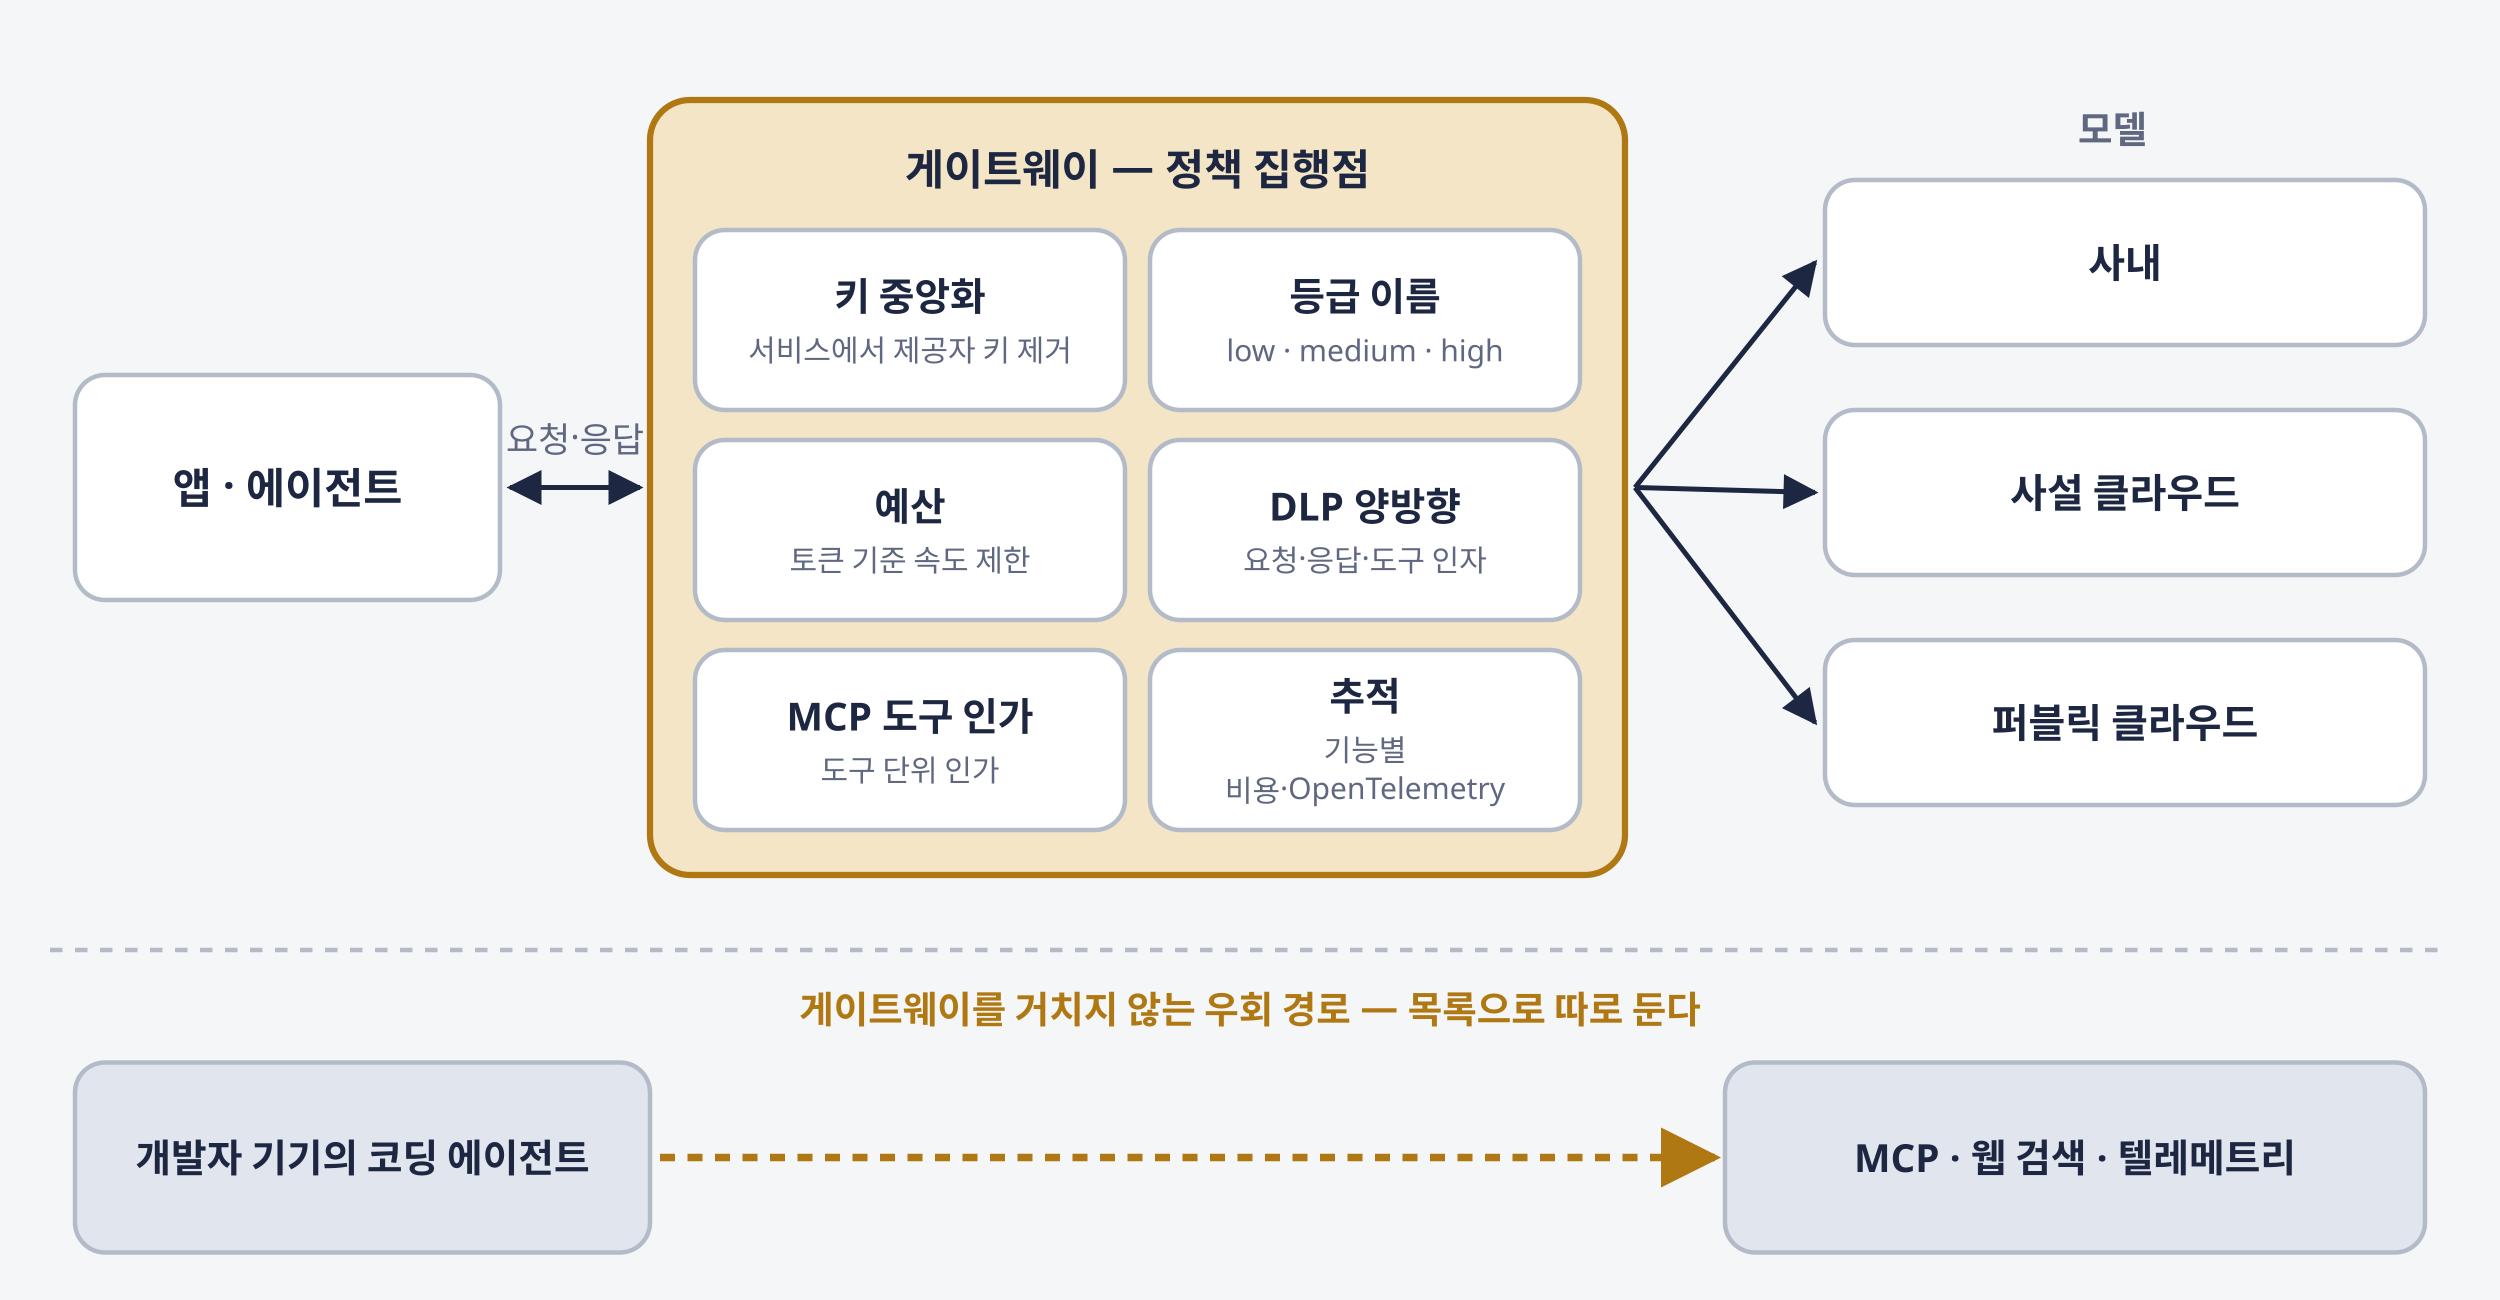
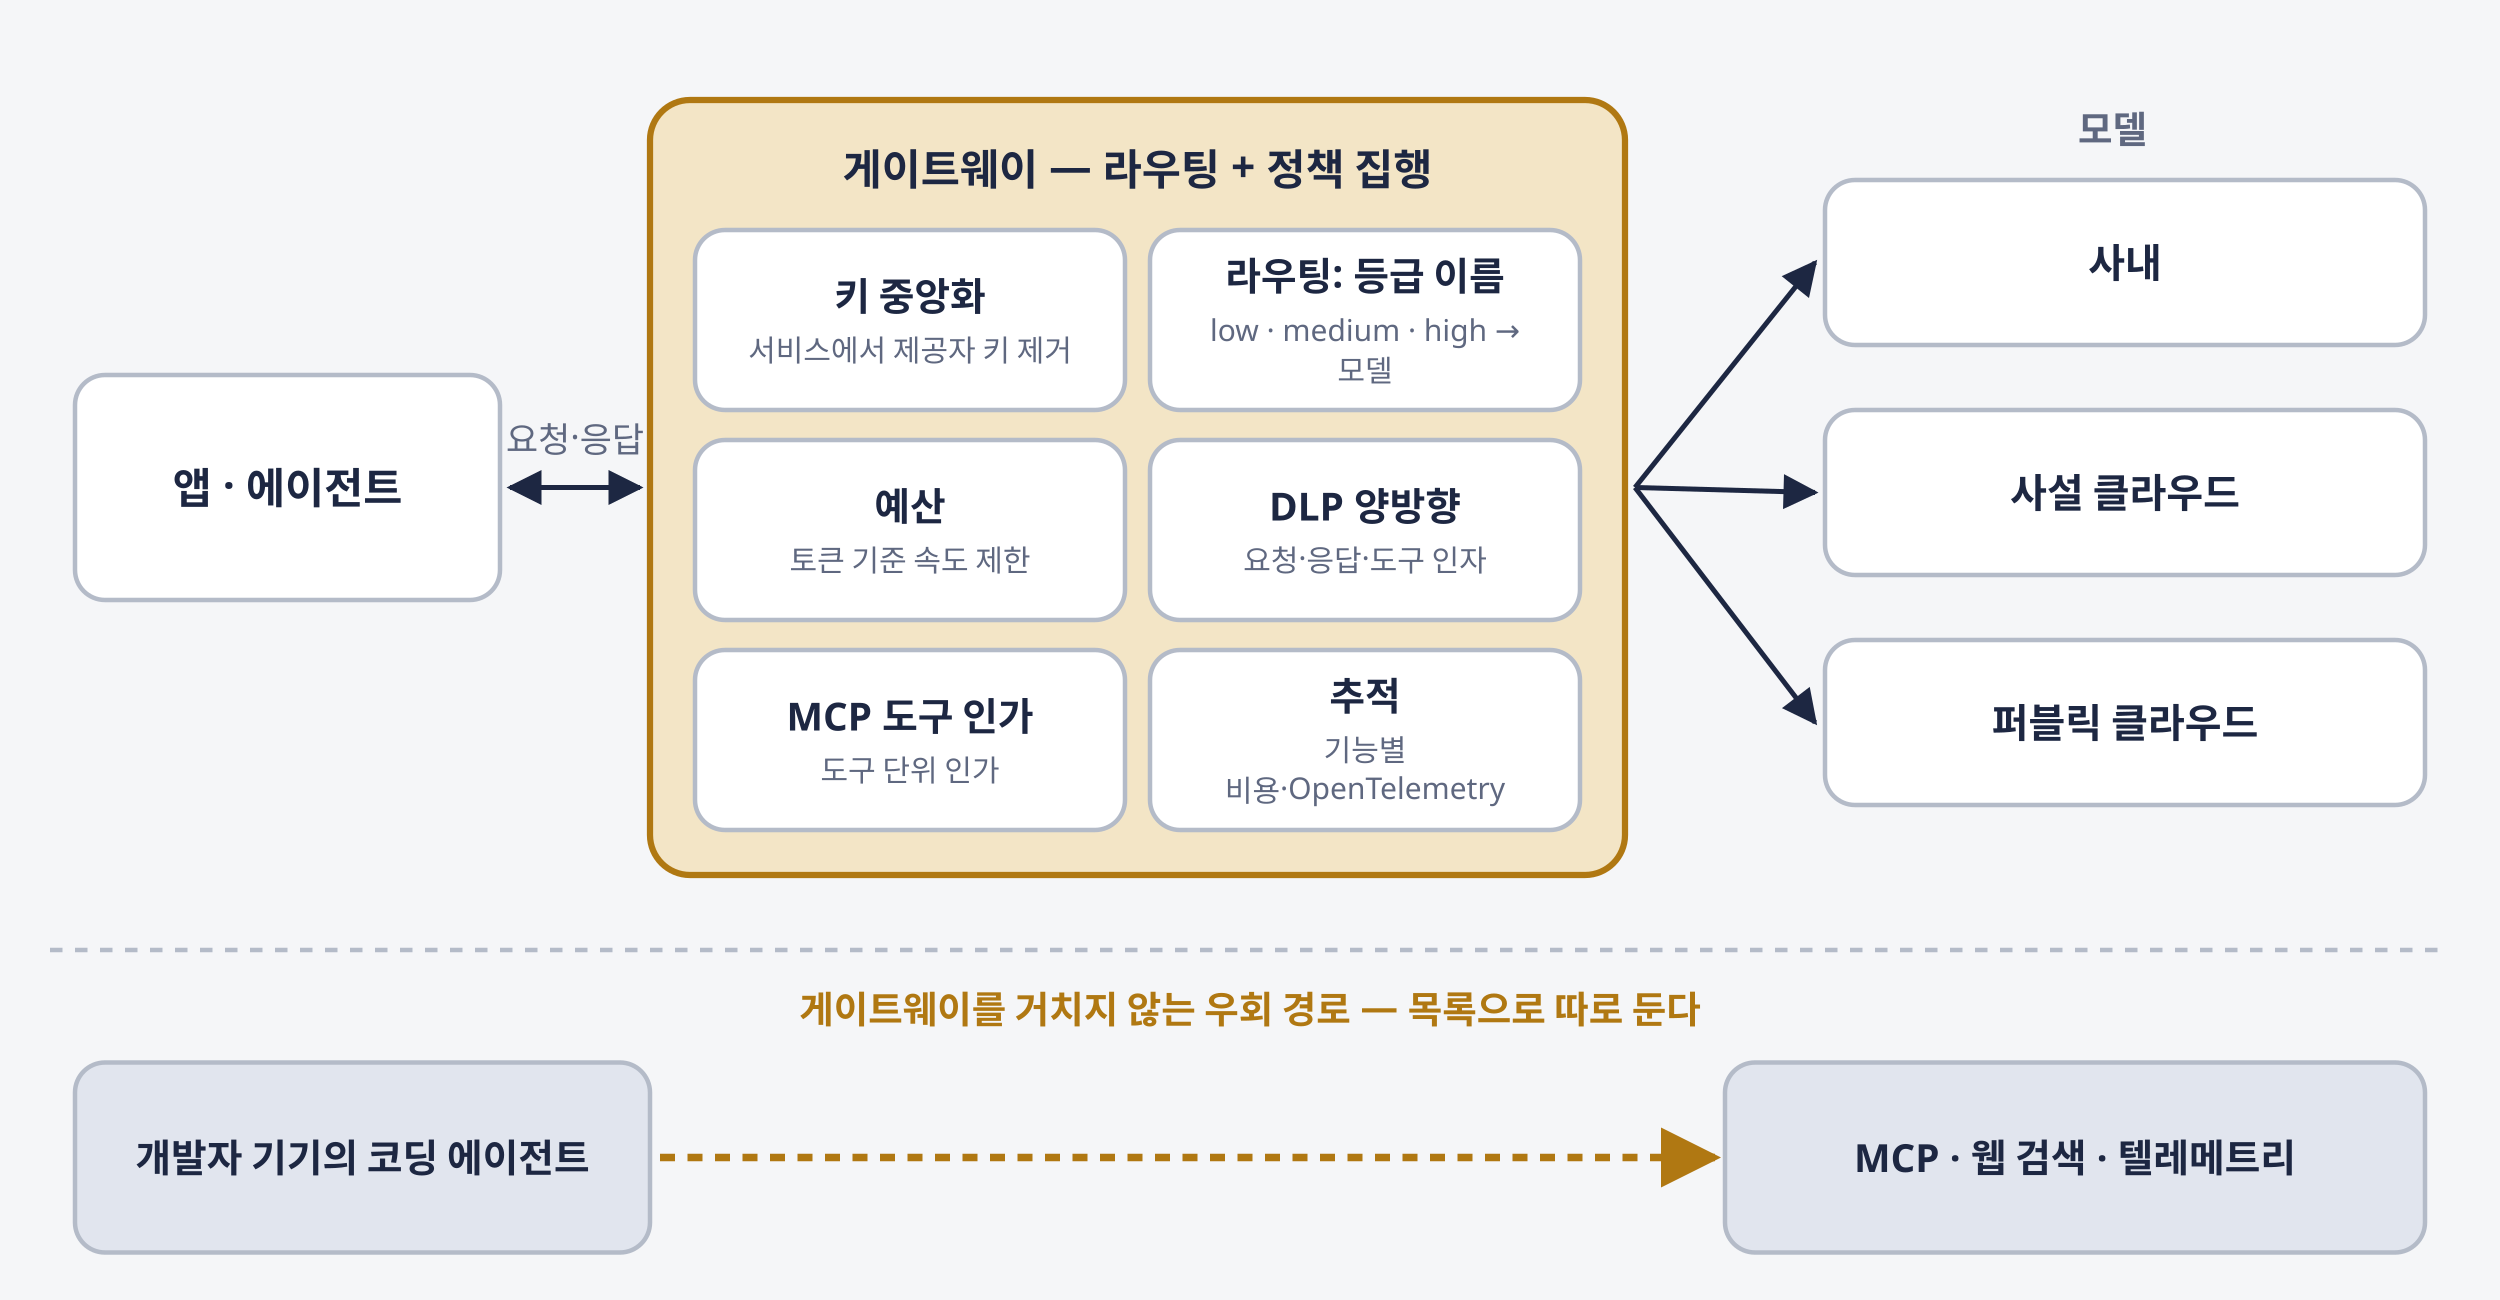
<svg xmlns="http://www.w3.org/2000/svg" viewBox="0 0 1000 520" role="img" aria-label="정책 집행점으로서의 게이트웨이와 우회 경로" font-family="Pretendard,'Apple SD Gothic Neo','Noto Sans KR',sans-serif">
  <defs>
    <marker id="mi" viewBox="0 0 10 10" refX="9" refY="5" markerWidth="7" markerHeight="7" orient="auto-start-reverse">
      <path d="M0,0L10,5L0,10z" fill="#1D2742" />
    </marker>
    <marker id="mc" viewBox="0 0 10 10" refX="9" refY="5" markerWidth="8" markerHeight="8" orient="auto-start-reverse">
      <path d="M0,0L10,5L0,10z" fill="#B07812" />
    </marker>
  </defs>
  <rect width="1000" height="520" fill="#F5F6F8" />
  <rect x="30" y="150" width="170" height="90" rx="12" fill="#FFFFFF" stroke="#B4BBC8" stroke-width="1.8" />
  <text x="115.0" y="201.4" fill="#1D2742" font-size="17" font-weight="700" text-anchor="middle">앱 · 에이전트</text>
  <rect x="260" y="40" width="390" height="310" rx="16" fill="#F3E5C6" stroke="#B07812" stroke-width="2.5" />
  <text fill="#1D2742" font-size="17" font-weight="700" text-anchor="middle" dominant-baseline="middle">
-     <tspan x="455.0" y="68.0">게이트웨이 — 정책 집행점</tspan>
+     <tspan x="455.0" y="68.0">게이트웨이 — 라우팅 + 정책 집행</tspan>
  </text>
  <rect x="278" y="92" width="172" height="72" rx="12" fill="#FFFFFF" stroke="#B4BBC8" stroke-width="1.8" />
  <text x="364.0" y="124.2" fill="#1D2742" font-size="15.5" font-weight="700" text-anchor="middle">키 중앙화</text>
  <text x="364.0" y="144.5" fill="#5F6880" font-size="12.0" font-weight="400" text-anchor="middle">서비스에서 제공자 키 제거</text>
  <rect x="460" y="92" width="172" height="72" rx="12" fill="#FFFFFF" stroke="#B4BBC8" stroke-width="1.8" />
-   <text x="546.0" y="124.2" fill="#1D2742" font-size="15.5" font-weight="700" text-anchor="middle">등급 이름</text>
-   <text x="546.0" y="144.5" fill="#5F6880" font-size="12.0" font-weight="400" text-anchor="middle">low · medium · high</text>
+   <text x="546.0" y="116.1" fill="#1D2742" font-size="15.5" font-weight="700" text-anchor="middle">라우팅: 등급 이름</text>
+   <text x="546.0" y="136.4" fill="#5F6880" font-size="12.0" font-weight="400" text-anchor="middle">low · medium · high →</text>
+   <text x="546.0" y="152.6" fill="#5F6880" font-size="12.0" font-weight="400" text-anchor="middle">모델</text>
  <rect x="278" y="176" width="172" height="72" rx="12" fill="#FFFFFF" stroke="#B4BBC8" stroke-width="1.8" />
  <text x="364.0" y="208.2" fill="#1D2742" font-size="15.5" font-weight="700" text-anchor="middle">예산</text>
  <text x="364.0" y="228.5" fill="#5F6880" font-size="12.0" font-weight="400" text-anchor="middle">토큰 기준 속도 제한</text>
  <rect x="460" y="176" width="172" height="72" rx="12" fill="#FFFFFF" stroke="#B4BBC8" stroke-width="1.8" />
  <text x="546.0" y="208.2" fill="#1D2742" font-size="15.5" font-weight="700" text-anchor="middle">DLP 양방향</text>
  <text x="546.0" y="228.5" fill="#5F6880" font-size="12.0" font-weight="400" text-anchor="middle">요청·응답·도구 인자</text>
  <rect x="278" y="260" width="172" height="72" rx="12" fill="#FFFFFF" stroke="#B4BBC8" stroke-width="1.8" />
  <text x="364.0" y="292.2" fill="#1D2742" font-size="15.5" font-weight="700" text-anchor="middle">MCP 도구 인가</text>
  <text x="364.0" y="312.5" fill="#5F6880" font-size="12.0" font-weight="400" text-anchor="middle">도구 단위 인가</text>
  <rect x="460" y="260" width="172" height="72" rx="12" fill="#FFFFFF" stroke="#B4BBC8" stroke-width="1.8" />
  <text x="546.0" y="284.1" fill="#1D2742" font-size="15.5" font-weight="700" text-anchor="middle">추적</text>
  <text x="546.0" y="304.4" fill="#5F6880" font-size="12.0" font-weight="400" text-anchor="middle">기능별</text>
  <text x="546.0" y="320.6" fill="#5F6880" font-size="12.0" font-weight="400" text-anchor="middle">비용·OpenTelemetry</text>
  <path d="M204,195 L256,195" fill="none" stroke="#1D2742" stroke-width="2" marker-end="url(#mi)" marker-start="url(#mi)" />
  <text fill="#5F6880" font-size="14" font-weight="400" text-anchor="middle" dominant-baseline="middle">
    <tspan x="230.0" y="176.0">요청·응답</tspan>
  </text>
  <text fill="#5F6880" font-size="15" font-weight="700" text-anchor="middle" dominant-baseline="middle">
    <tspan x="845.0" y="52.0">모델</tspan>
  </text>
  <rect x="730" y="72" width="240" height="66" rx="12" fill="#FFFFFF" stroke="#B4BBC8" stroke-width="1.8" />
  <text x="850.0" y="111.0" fill="#1D2742" font-size="16" font-weight="700" text-anchor="middle">사내</text>
  <path d="M654,195 L726,105" fill="none" stroke="#1D2742" stroke-width="2" marker-end="url(#mi)" />
  <rect x="730" y="164" width="240" height="66" rx="12" fill="#FFFFFF" stroke="#B4BBC8" stroke-width="1.8" />
  <text x="850.0" y="203.0" fill="#1D2742" font-size="16" font-weight="700" text-anchor="middle">사설 클라우드</text>
  <path d="M654,195 L726,197" fill="none" stroke="#1D2742" stroke-width="2" marker-end="url(#mi)" />
  <rect x="730" y="256" width="240" height="66" rx="12" fill="#FFFFFF" stroke="#B4BBC8" stroke-width="1.8" />
  <text x="850.0" y="295.0" fill="#1D2742" font-size="16" font-weight="700" text-anchor="middle">퍼블릭 클라우드</text>
  <path d="M654,195 L726,289" fill="none" stroke="#1D2742" stroke-width="2" marker-end="url(#mi)" />
  <line x1="20" y1="380" x2="980" y2="380" stroke="#B4BBC8" stroke-width="1.8" stroke-dasharray="5 5" />
  <text fill="#B07812" font-size="15" font-weight="700" text-anchor="middle" dominant-baseline="middle">
    <tspan x="500.0" y="404.0">게이트웨이를 거치지 않는 우회 경로 — 목록으로 따로 둔다</tspan>
  </text>
  <rect x="30" y="425" width="230" height="76" rx="12" fill="#E1E5EE" stroke="#B4BBC8" stroke-width="1.8" />
  <text x="145.0" y="468.8" fill="#1D2742" font-size="15.5" font-weight="700" text-anchor="middle">개발자 기기의 코딩 에이전트</text>
  <rect x="690" y="425" width="280" height="76" rx="12" fill="#E1E5EE" stroke="#B4BBC8" stroke-width="1.8" />
  <text x="830.0" y="468.8" fill="#1D2742" font-size="15.5" font-weight="700" text-anchor="middle">MCP · 웹 검색 · 텔레메트리</text>
  <path d="M264,463 L686,463" fill="none" stroke="#B07812" stroke-width="3" stroke-dasharray="6 5" marker-end="url(#mc)" />
</svg>
